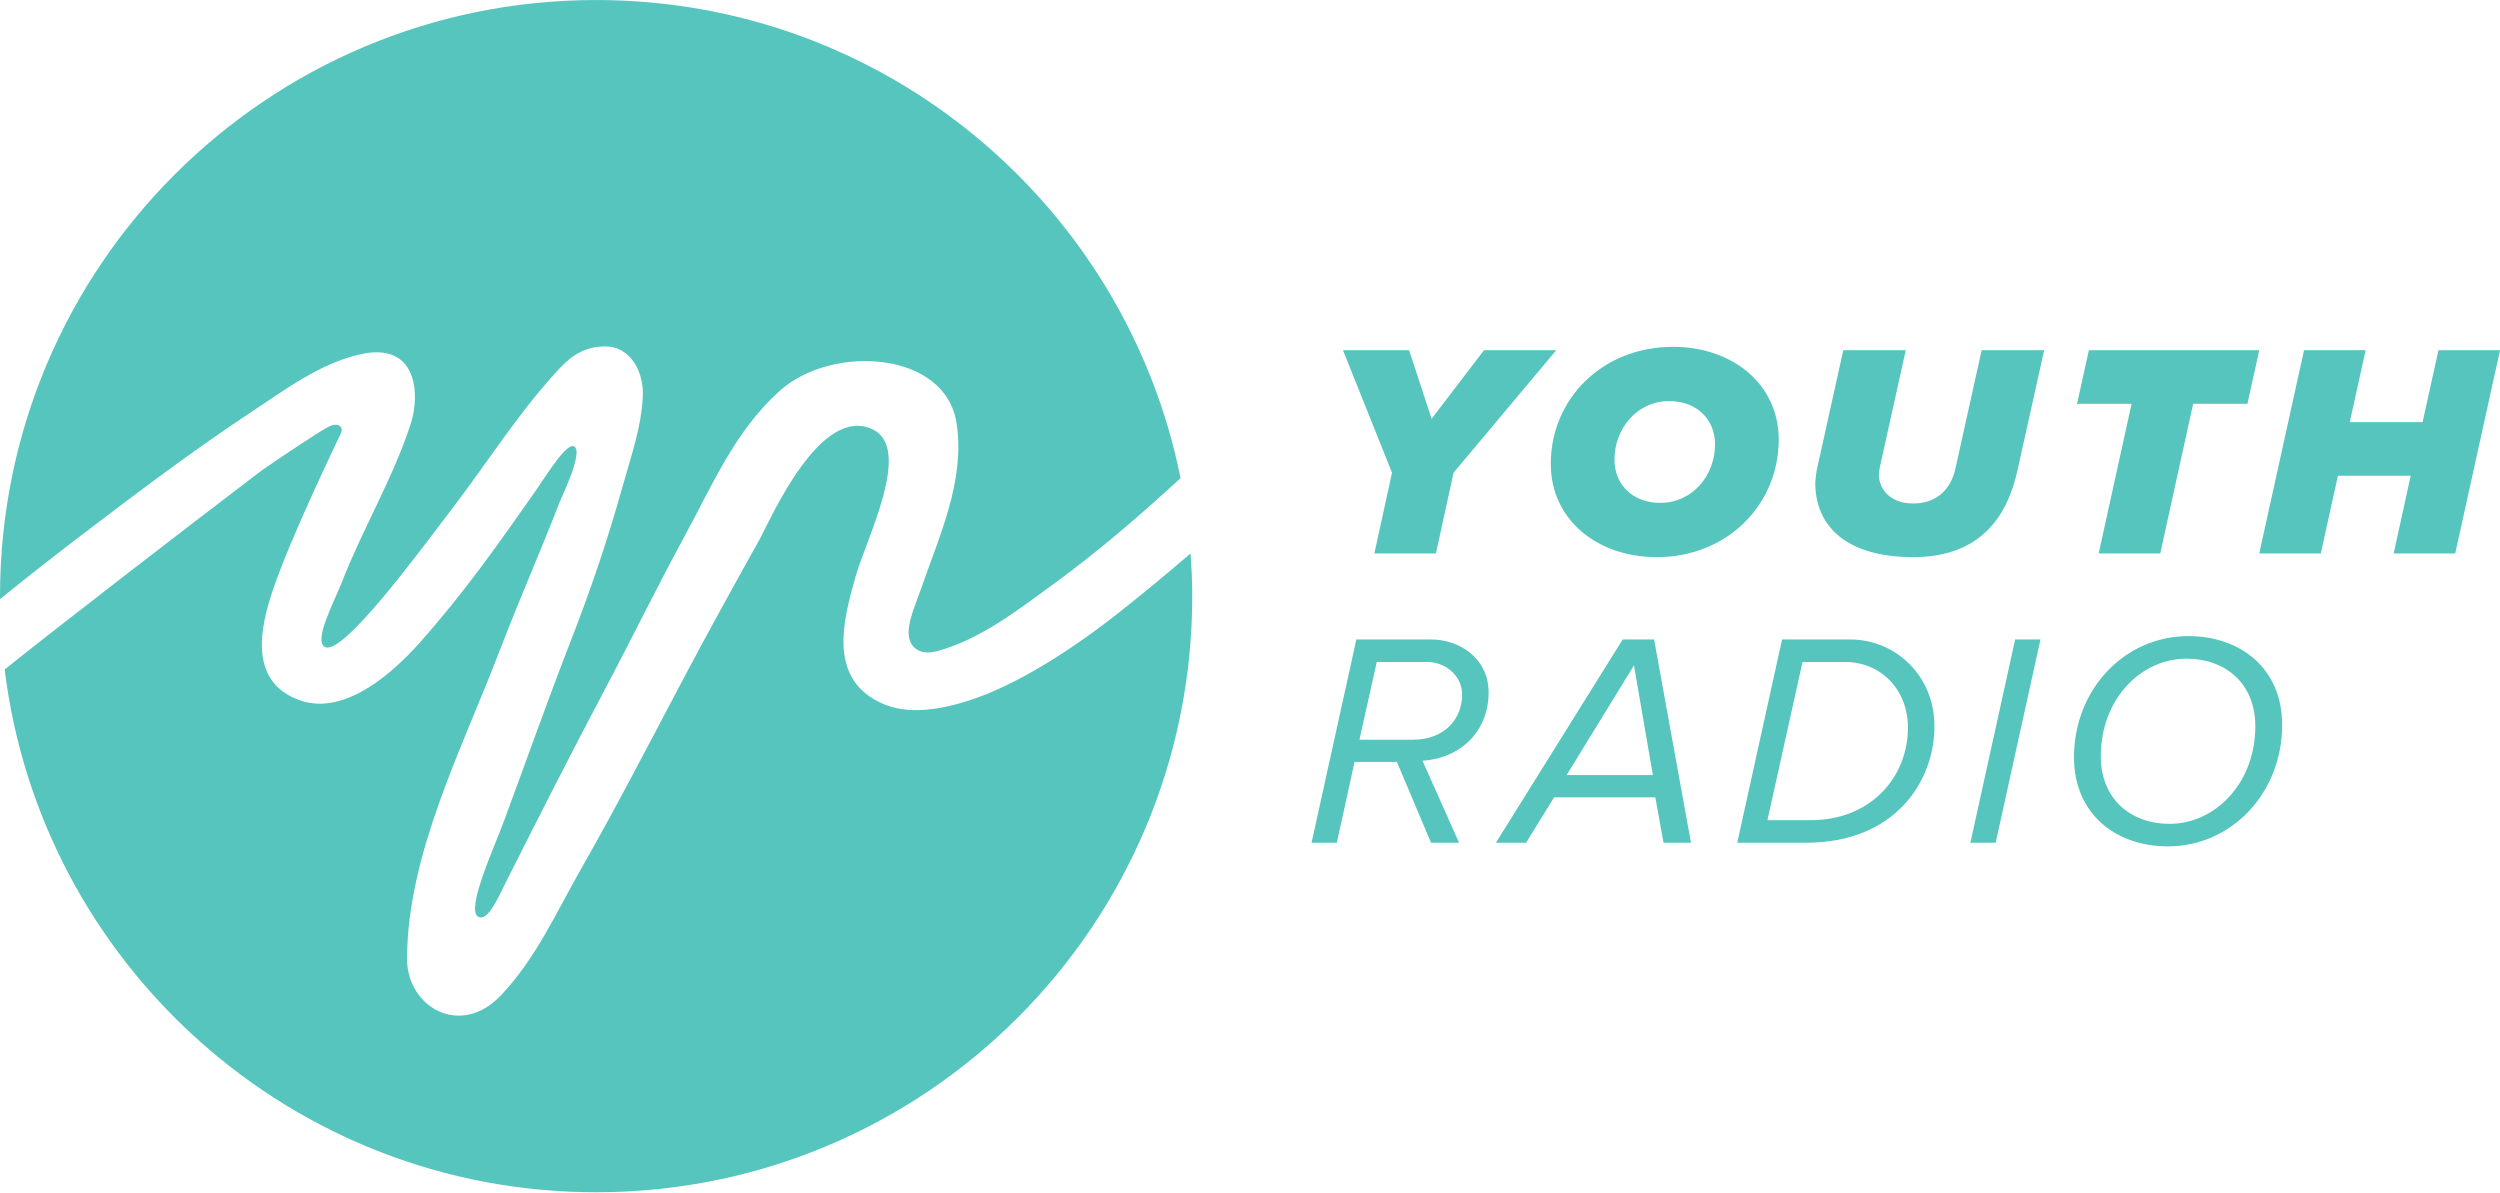
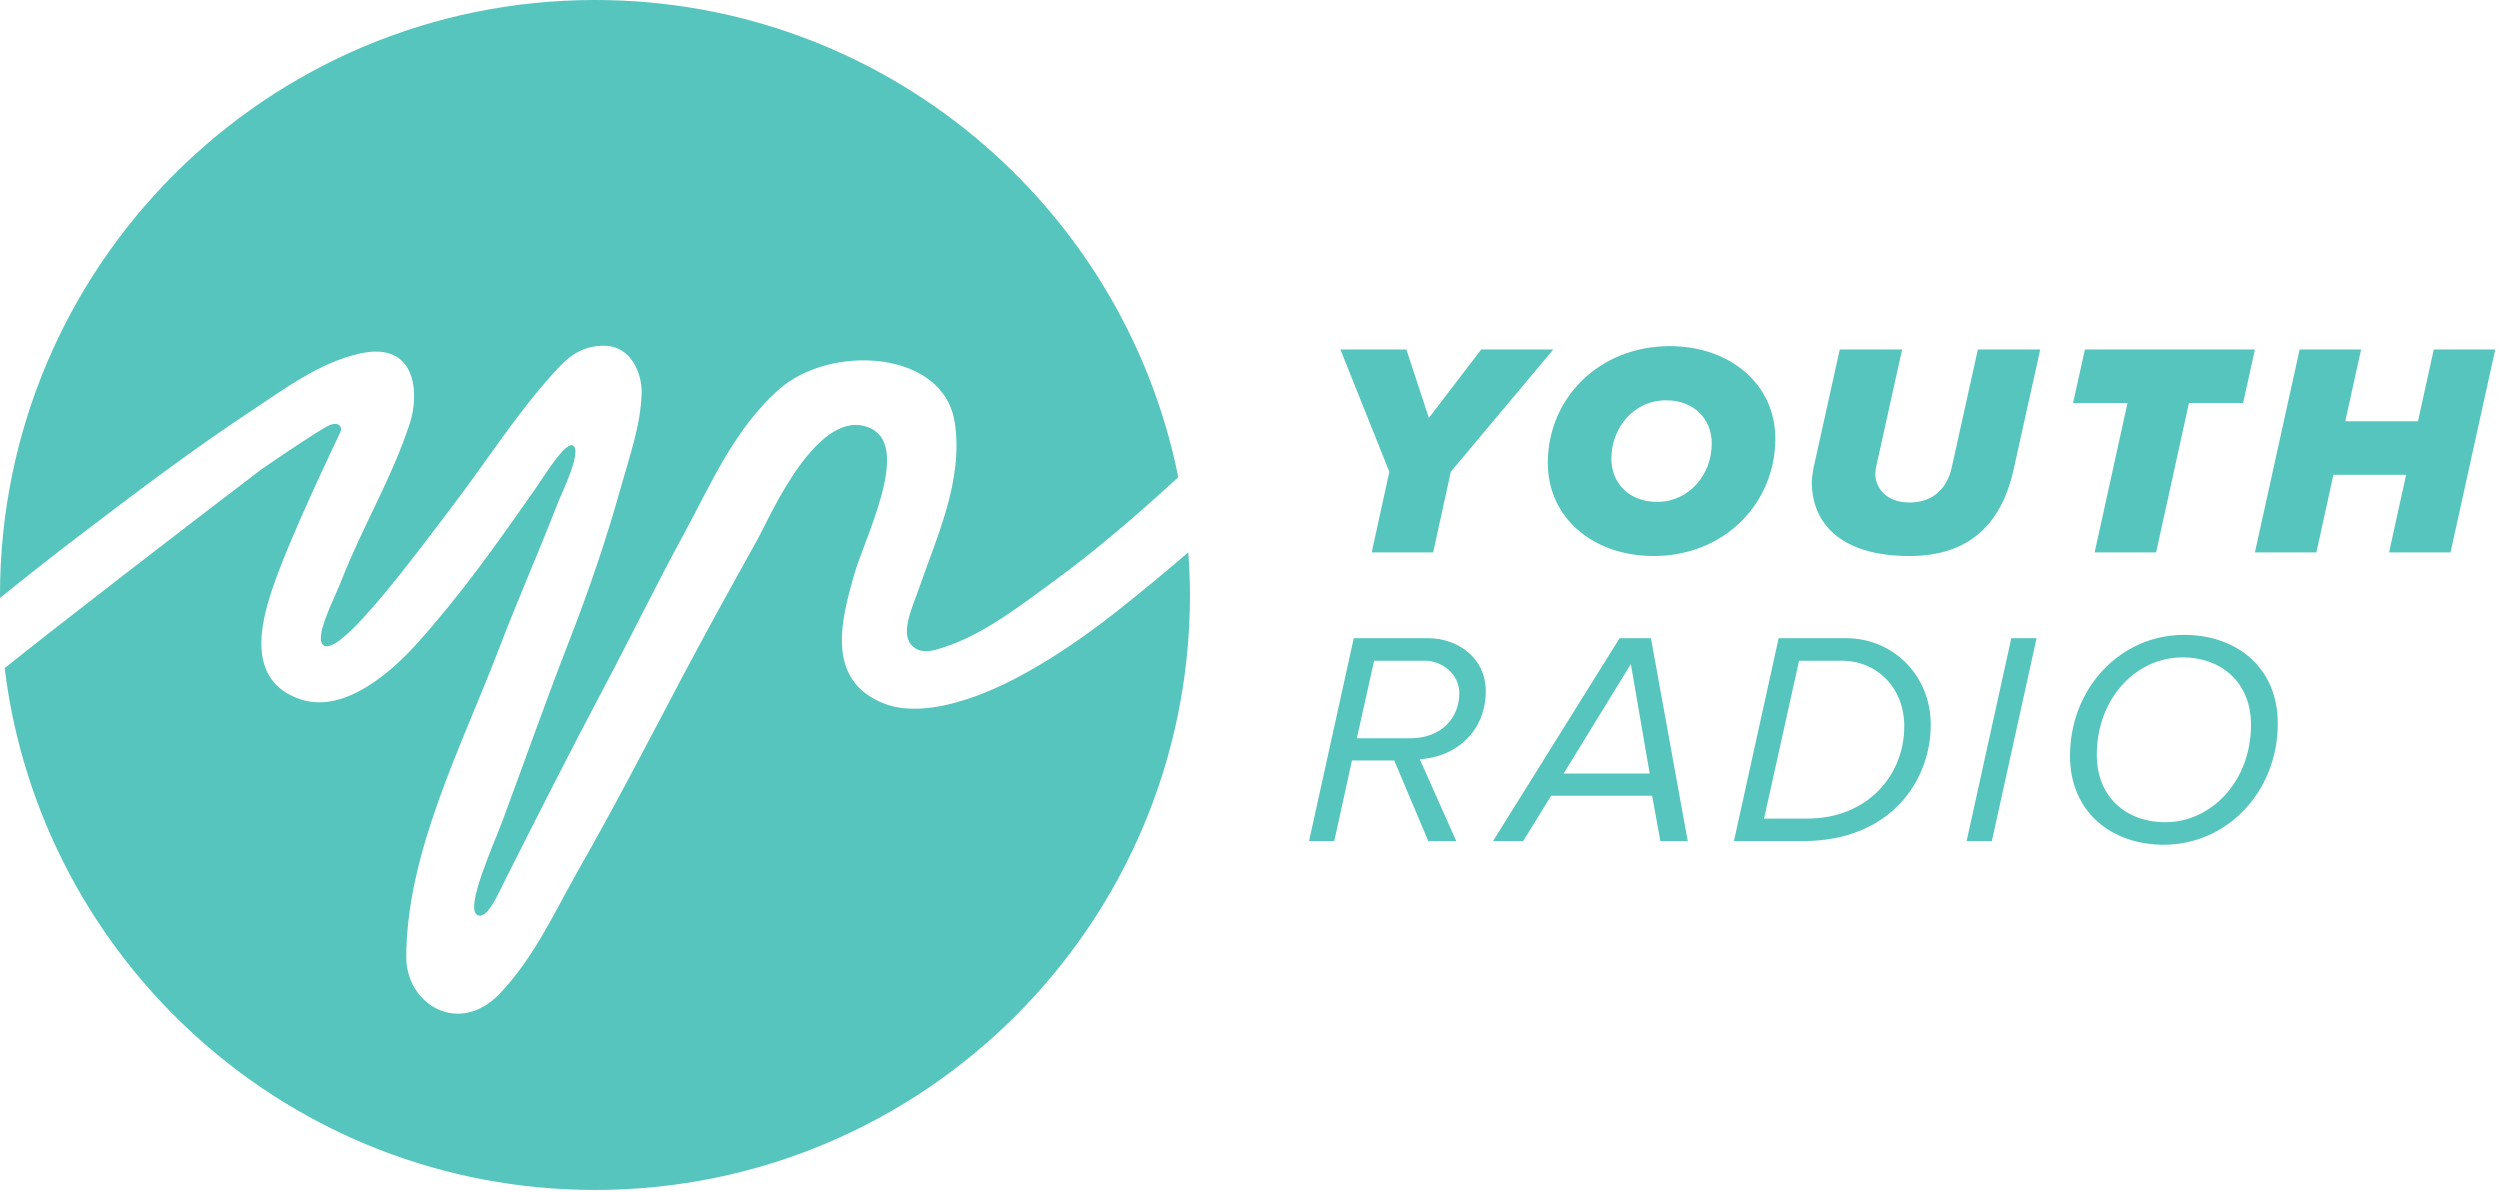
- <svg xmlns="http://www.w3.org/2000/svg" viewBox="0 0 515.013 245.613" height="245.613" width="515.013" xml:space="preserve" version="1.1" id="svg2">
-   <defs id="defs6" />
-   <g transform="matrix(1.25,0,0,-1.25,0,245.6125)" id="g10">
-     <g transform="scale(0.1,0.1)" id="g12">
-       <path id="path14" style="fill:#55c5be;fill-opacity:1;fill-rule:nonzero;stroke:none" d="m 2984.13,613.199 -71.32,0 57.79,260.692 70.29,0 c 59.26,0 103.46,-45.731 103.46,-108 0,-82.379 -61.79,-152.692 -160.22,-152.692 z m 64.75,297.84 -111.97,0 -73.83,-334.969 114.03,0 c 145.63,0 210.93,100.91 210.93,191.871 0,83.84 -64.3,143.098 -139.16,143.098 z m 198.39,-334.969 41.67,0 73.84,334.969 -41.7,0 -73.81,-334.969 z m -665.41,111.489 111.01,180.82 31.12,-180.82 -142.13,0 z m 92.43,223.48 -208.95,-334.969 49.72,0 46.18,74.821 166.8,0 13.55,-74.821 45.2,0 -60.77,334.969 -51.73,0 z m -345.52,-165.219 -88.39,0 28.59,128.071 83.39,0 c 29.16,0 57.28,-22.11 57.28,-53.719 0,-40.184 -29.11,-74.352 -80.87,-74.352 z m 29.62,165.219 -123.05,0 -73.84,-334.969 41.67,0 29.16,133.09 69.84,0 56.22,-133.09 46.21,0 -60.28,135.102 c 65.32,4.519 109,50.707 109,112.469 0,55.281 -46.7,87.398 -94.93,87.398 z m 1660.28,476.751 -26.12,-118.54 -120.03,0 26.12,118.54 -101.46,0 -73.85,-335.03 101.45,0 28.16,128.08 120,0 -28.08,-128.08 101.44,0 73.85,335.03 -101.48,0 z m -795.98,-194.9 c -7.03,-32.13 -28.66,-57.76 -69.82,-57.76 -38.19,0 -55.76,24.09 -56.28,45.71 0,5 0.52,9.56 1.03,12.05 l 43.17,194.9 -102.97,0 -43.69,-197.39 c -1,-5.06 -2.47,-17.12 -2.47,-21.15 0,-71.79 51.7,-122.53 161.21,-122.53 107.96,0 154.72,63.29 172.28,144.18 l 43.69,196.89 -102.98,0 -43.17,-194.9 z m 352.52,-585.718 c -62.27,0 -113,39.68 -113,111.539 0,92.879 64.8,160.699 141.66,160.699 62.24,0 113.01,-39.68 113.01,-111.469 0,-92.921 -65.32,-160.769 -141.67,-160.769 z m 31.16,309.418 c -104.49,0 -188.36,-87.371 -188.36,-199.899 0,-92.953 68.81,-146.66 154.68,-146.66 105,0 188.38,87.879 188.38,200.41 0,92.911 -68.8,146.149 -154.7,146.149 z m -1763.55,37.769 c -63.27,-49.847 -149.99,-109.058 -230.57,-138.621 -42.86,-15.636 -105.62,-31.84 -154.36,-11.879 -96.42,39.563 -67.57,140.52 -48.07,210.221 16.8,60.6 94.36,210.06 29.31,242.71 -87.06,43.46 -169.27,-148.31 -187.31,-180.85 C 1208.38,998.004 1165.38,920.34 1123.8,841.672 1069.42,738.57 1013.97,631.5 955.875,529.738 916.531,460.852 883.051,385.07 825.496,324.422 758.16,253.699 670.703,305.711 670.816,384.789 c 0.539,171.563 89.418,343.289 151.188,504 37.488,97.574 63.293,153.541 100.269,248.561 4.211,10.79 39.567,82.78 23.993,91.76 -12.649,7.28 -46.813,-49.18 -63.578,-73.17 C 821.742,1068.85 764.504,987.391 690.742,904.621 653.395,862.691 571.594,784.238 495.273,810.398 c -88.082,30.301 -65.339,123.411 -45.531,182.219 29.844,88.453 107.926,248.883 112.27,258.783 4.519,9.93 -4.524,19.04 -22.114,9.39 -17.652,-9.69 -72.789,-46.43 -108.062,-70.81 C 304.609,1093.34 84.785,923.66 7.707,861.59 67.25,376.031 480.781,0 982.449,0 c 542.711,0 982.421,439.762 982.421,982.371 0,23.759 -1.08,47.159 -2.79,70.389 -39.16,-33.61 -78.95,-66.58 -119.26,-98.401 z m 422.17,98.401 101.45,0 29.1,133.08 169.28,201.95 -119.06,0 -86.38,-113.04 -37.17,113.04 -108.95,0 80.83,-201.95 -29.1,-133.08 z m 486.12,251.11 c 45.23,0 75.33,-30.12 75.33,-71.3 0,-51.23 -37.18,-96.44 -90.4,-96.44 -45.18,0 -75.32,30.13 -75.32,71.33 0,51.2 37.16,96.41 90.39,96.41 z m -20.63,-257.15 c 116.59,0 200.95,86.89 200.95,193.89 0,90.4 -75.35,152.69 -174.29,152.69 -116.53,0 -201.41,-85.91 -201.41,-192.86 0,-90.93 75.35,-153.72 174.75,-153.72 z M 415.176,1286.56 c 52.613,34.67 112.558,80.11 179.691,94.68 92.832,20.29 97.778,-65.66 82.063,-114.72 -28.883,-89.38 -79.364,-173.24 -113.578,-261.2 -12.028,-31.066 -47.754,-97.32 -27.575,-106.808 29.418,-14.5 154.907,156.528 212.918,232.808 55.028,72.46 103.946,149.85 166.106,218.46 21.347,23.63 42.012,43.09 80.156,44.18 48.173,1.33 65.403,-47.79 64.513,-78.05 -1.38,-52.9 -20.01,-104.64 -34.25,-155.55 -24.27,-87.25 -53.286,-171.395 -84.95,-252.758 -37.774,-97.012 -73.704,-198.711 -109.571,-295.481 -15.976,-43.18 -63.187,-145.93 -42.777,-157.949 16.141,-8.902 32.742,30.918 47.574,60.398 52.785,104.7 106.137,209.899 159.942,311.461 45.872,86.469 87.002,171.094 133.842,257.159 43.89,80.68 82.6,172.58 156.64,238.4 85.64,76.03 272.56,65.29 290.6,-54.52 14.41,-95.78 -29.3,-187.18 -59.68,-275.492 -9.19,-26.777 -30.05,-69.558 -12.77,-90.738 12.39,-15.238 31.18,-11.219 39.99,-9.211 71.55,19.621 130.7,65.902 193.76,111.871 73.51,53.63 141.61,112.64 207.78,173.39 -90.25,449.35 -487.15,787.96 -963.151,787.96 C 439.797,1964.85 0,1525.02 0,982.371 0,980.895 0.113,979.273 0.199,977.609 43.77,1012.97 88.086,1047.73 133.219,1082.13 c 91.922,69.93 184.043,139.83 281.957,204.43 z m 3043.504,-233.8 101.47,0 54.26,246.63 89.42,0 19.53,88.4 -280.77,0 -19.55,-88.4 89.9,0 -54.26,-246.63" />
-     </g>
-   </g>
+ <svg xmlns="http://www.w3.org/2000/svg" width="516" height="246" viewBox="0 0 516 246" fill="none">
+   <path d="M2984.13 613.199H2912.81L2970.6 873.891H3040.89C3100.15 873.891 3144.35 828.16 3144.35 765.891C3144.35 683.512 3082.56 613.199 2984.13 613.199ZM3048.88 911.039H2936.91L2863.08 576.07H2977.11C3122.74 576.07 3188.04 676.98 3188.04 767.941C3188.04 851.781 3123.74 911.039 3048.88 911.039ZM3247.27 576.07H3288.94L3362.78 911.039H3321.08L3247.27 576.07ZM2581.86 687.559L2692.87 868.379L2723.99 687.559H2581.86ZM2674.29 911.039L2465.34 576.07H2515.06L2561.24 650.891H2728.04L2741.59 576.07H2786.79L2726.02 911.039H2674.29ZM2328.77 745.82H2240.38L2268.97 873.891H2352.36C2381.52 873.891 2409.64 851.781 2409.64 820.172C2409.64 779.988 2380.53 745.82 2328.77 745.82ZM2358.39 911.039H2235.34L2161.5 576.07H2203.17L2232.33 709.16H2302.17L2358.39 576.07H2404.6L2344.32 711.172C2409.64 715.691 2453.32 761.879 2453.32 823.641C2453.32 878.922 2406.62 911.039 2358.39 911.039ZM4018.67 1387.79L3992.55 1269.25H3872.52L3898.64 1387.79H3797.18L3723.33 1052.76H3824.78L3852.94 1180.84H3972.94L3944.86 1052.76H4046.3L4120.15 1387.79H4018.67ZM3222.69 1192.89C3215.66 1160.76 3194.03 1135.13 3152.87 1135.13C3114.68 1135.13 3097.11 1159.22 3096.59 1180.84C3096.59 1185.84 3097.11 1190.4 3097.62 1192.89L3140.79 1387.79H3037.82L2994.13 1190.4C2993.13 1185.34 2991.66 1173.28 2991.66 1169.25C2991.66 1097.46 3043.36 1046.72 3152.87 1046.72C3260.83 1046.72 3307.59 1110.01 3325.15 1190.9L3368.84 1387.79H3265.86L3222.69 1192.89ZM3575.21 607.172C3512.94 607.172 3462.21 646.852 3462.21 718.711C3462.21 811.59 3527.01 879.41 3603.87 879.41C3666.11 879.41 3716.88 839.73 3716.88 767.941C3716.88 675.02 3651.56 607.172 3575.21 607.172ZM3606.37 916.59C3501.88 916.59 3418.01 829.219 3418.01 716.691C3418.01 623.738 3486.82 570.031 3572.69 570.031C3677.69 570.031 3761.07 657.91 3761.07 770.441C3761.07 863.352 3692.27 916.59 3606.37 916.59ZM1842.82 954.359C1779.55 904.512 1692.83 845.301 1612.25 815.738C1569.39 800.102 1506.63 783.898 1457.89 803.859C1361.47 843.422 1390.32 944.379 1409.82 1014.08C1426.62 1074.68 1504.18 1224.14 1439.13 1256.79C1352.07 1300.25 1269.86 1108.48 1251.82 1075.94C1208.38 998.004 1165.38 920.34 1123.8 841.672C1069.42 738.57 1013.97 631.5 955.875 529.738C916.531 460.852 883.051 385.07 825.496 324.422C758.16 253.699 670.703 305.711 670.816 384.789C671.355 556.352 760.234 728.078 822.004 888.789C859.492 986.363 885.297 1042.33 922.273 1137.35C926.484 1148.14 961.84 1220.13 946.266 1229.11C933.617 1236.39 899.453 1179.93 882.688 1155.94C821.742 1068.85 764.504 987.391 690.742 904.621C653.395 862.691 571.594 784.238 495.273 810.398C407.191 840.699 429.934 933.809 449.742 992.617C479.586 1081.07 557.668 1241.5 562.012 1251.4C566.531 1261.33 557.488 1270.44 539.898 1260.79C522.246 1251.1 467.109 1214.36 431.836 1189.98C304.609 1093.34 84.785 923.66 7.707 861.59C67.25 376.031 480.781 0 982.449 0C1525.16 0 1964.87 439.762 1964.87 982.371C1964.87 1006.13 1963.79 1029.53 1962.08 1052.76C1922.92 1019.15 1883.13 986.18 1842.82 954.359ZM2264.99 1052.76H2366.44L2395.54 1185.84L2564.82 1387.79H2445.76L2359.38 1274.75L2322.21 1387.79H2213.26L2294.09 1185.84L2264.99 1052.76ZM2751.11 1303.87C2796.34 1303.87 2826.44 1273.75 2826.44 1232.57C2826.44 1181.34 2789.26 1136.13 2736.04 1136.13C2690.86 1136.13 2660.72 1166.26 2660.72 1207.46C2660.72 1258.66 2697.88 1303.87 2751.11 1303.87ZM2730.48 1046.72C2847.07 1046.72 2931.43 1133.61 2931.43 1240.61C2931.43 1331.01 2856.08 1393.3 2757.14 1393.3C2640.61 1393.3 2555.73 1307.39 2555.73 1200.44C2555.73 1109.51 2631.08 1046.72 2730.48 1046.72ZM415.176 1286.56C467.789 1321.23 527.734 1366.67 594.867 1381.24C687.699 1401.53 692.645 1315.58 676.93 1266.52C648.047 1177.14 597.566 1093.28 563.352 1005.32C551.324 974.254 515.598 908 535.777 898.512C565.195 884.012 690.684 1055.04 748.695 1131.32C803.723 1203.78 852.641 1281.17 914.801 1349.78C936.148 1373.41 956.813 1392.87 994.957 1393.96C1043.13 1395.29 1060.36 1346.17 1059.47 1315.91C1058.09 1263.01 1039.46 1211.27 1025.22 1160.36C1000.95 1073.11 971.934 988.965 940.27 907.602C902.496 810.59 866.566 708.891 830.699 612.121C814.723 568.941 767.512 466.191 787.922 454.172C804.063 445.27 820.664 485.09 835.496 514.57C888.281 619.27 941.633 724.469 995.438 826.031C1041.31 912.5 1082.44 997.125 1129.28 1083.19C1173.17 1163.87 1211.88 1255.77 1285.92 1321.59C1371.56 1397.62 1558.48 1386.88 1576.52 1267.07C1590.93 1171.29 1547.22 1079.89 1516.84 991.578C1507.65 964.801 1486.79 922.02 1504.07 900.84C1516.46 885.602 1535.25 889.621 1544.06 891.629C1615.61 911.25 1674.76 957.531 1737.82 1003.5C1811.33 1057.13 1879.43 1116.14 1945.6 1176.89C1855.35 1626.24 1458.45 1964.85 982.449 1964.85C439.797 1964.85 0 1525.02 0 982.371C0 980.895 0.113 979.273 0.199 977.609C43.77 1012.97 88.086 1047.73 133.219 1082.13C225.141 1152.06 317.262 1221.96 415.176 1286.56ZM3458.68 1052.76H3560.15L3614.41 1299.39H3703.83L3723.36 1387.79H3442.59L3423.04 1299.39H3512.94L3458.68 1052.76Z" transform="translate(0 245.606) scale(0.125 -0.125)" fill="#55C5BE" />
</svg>
